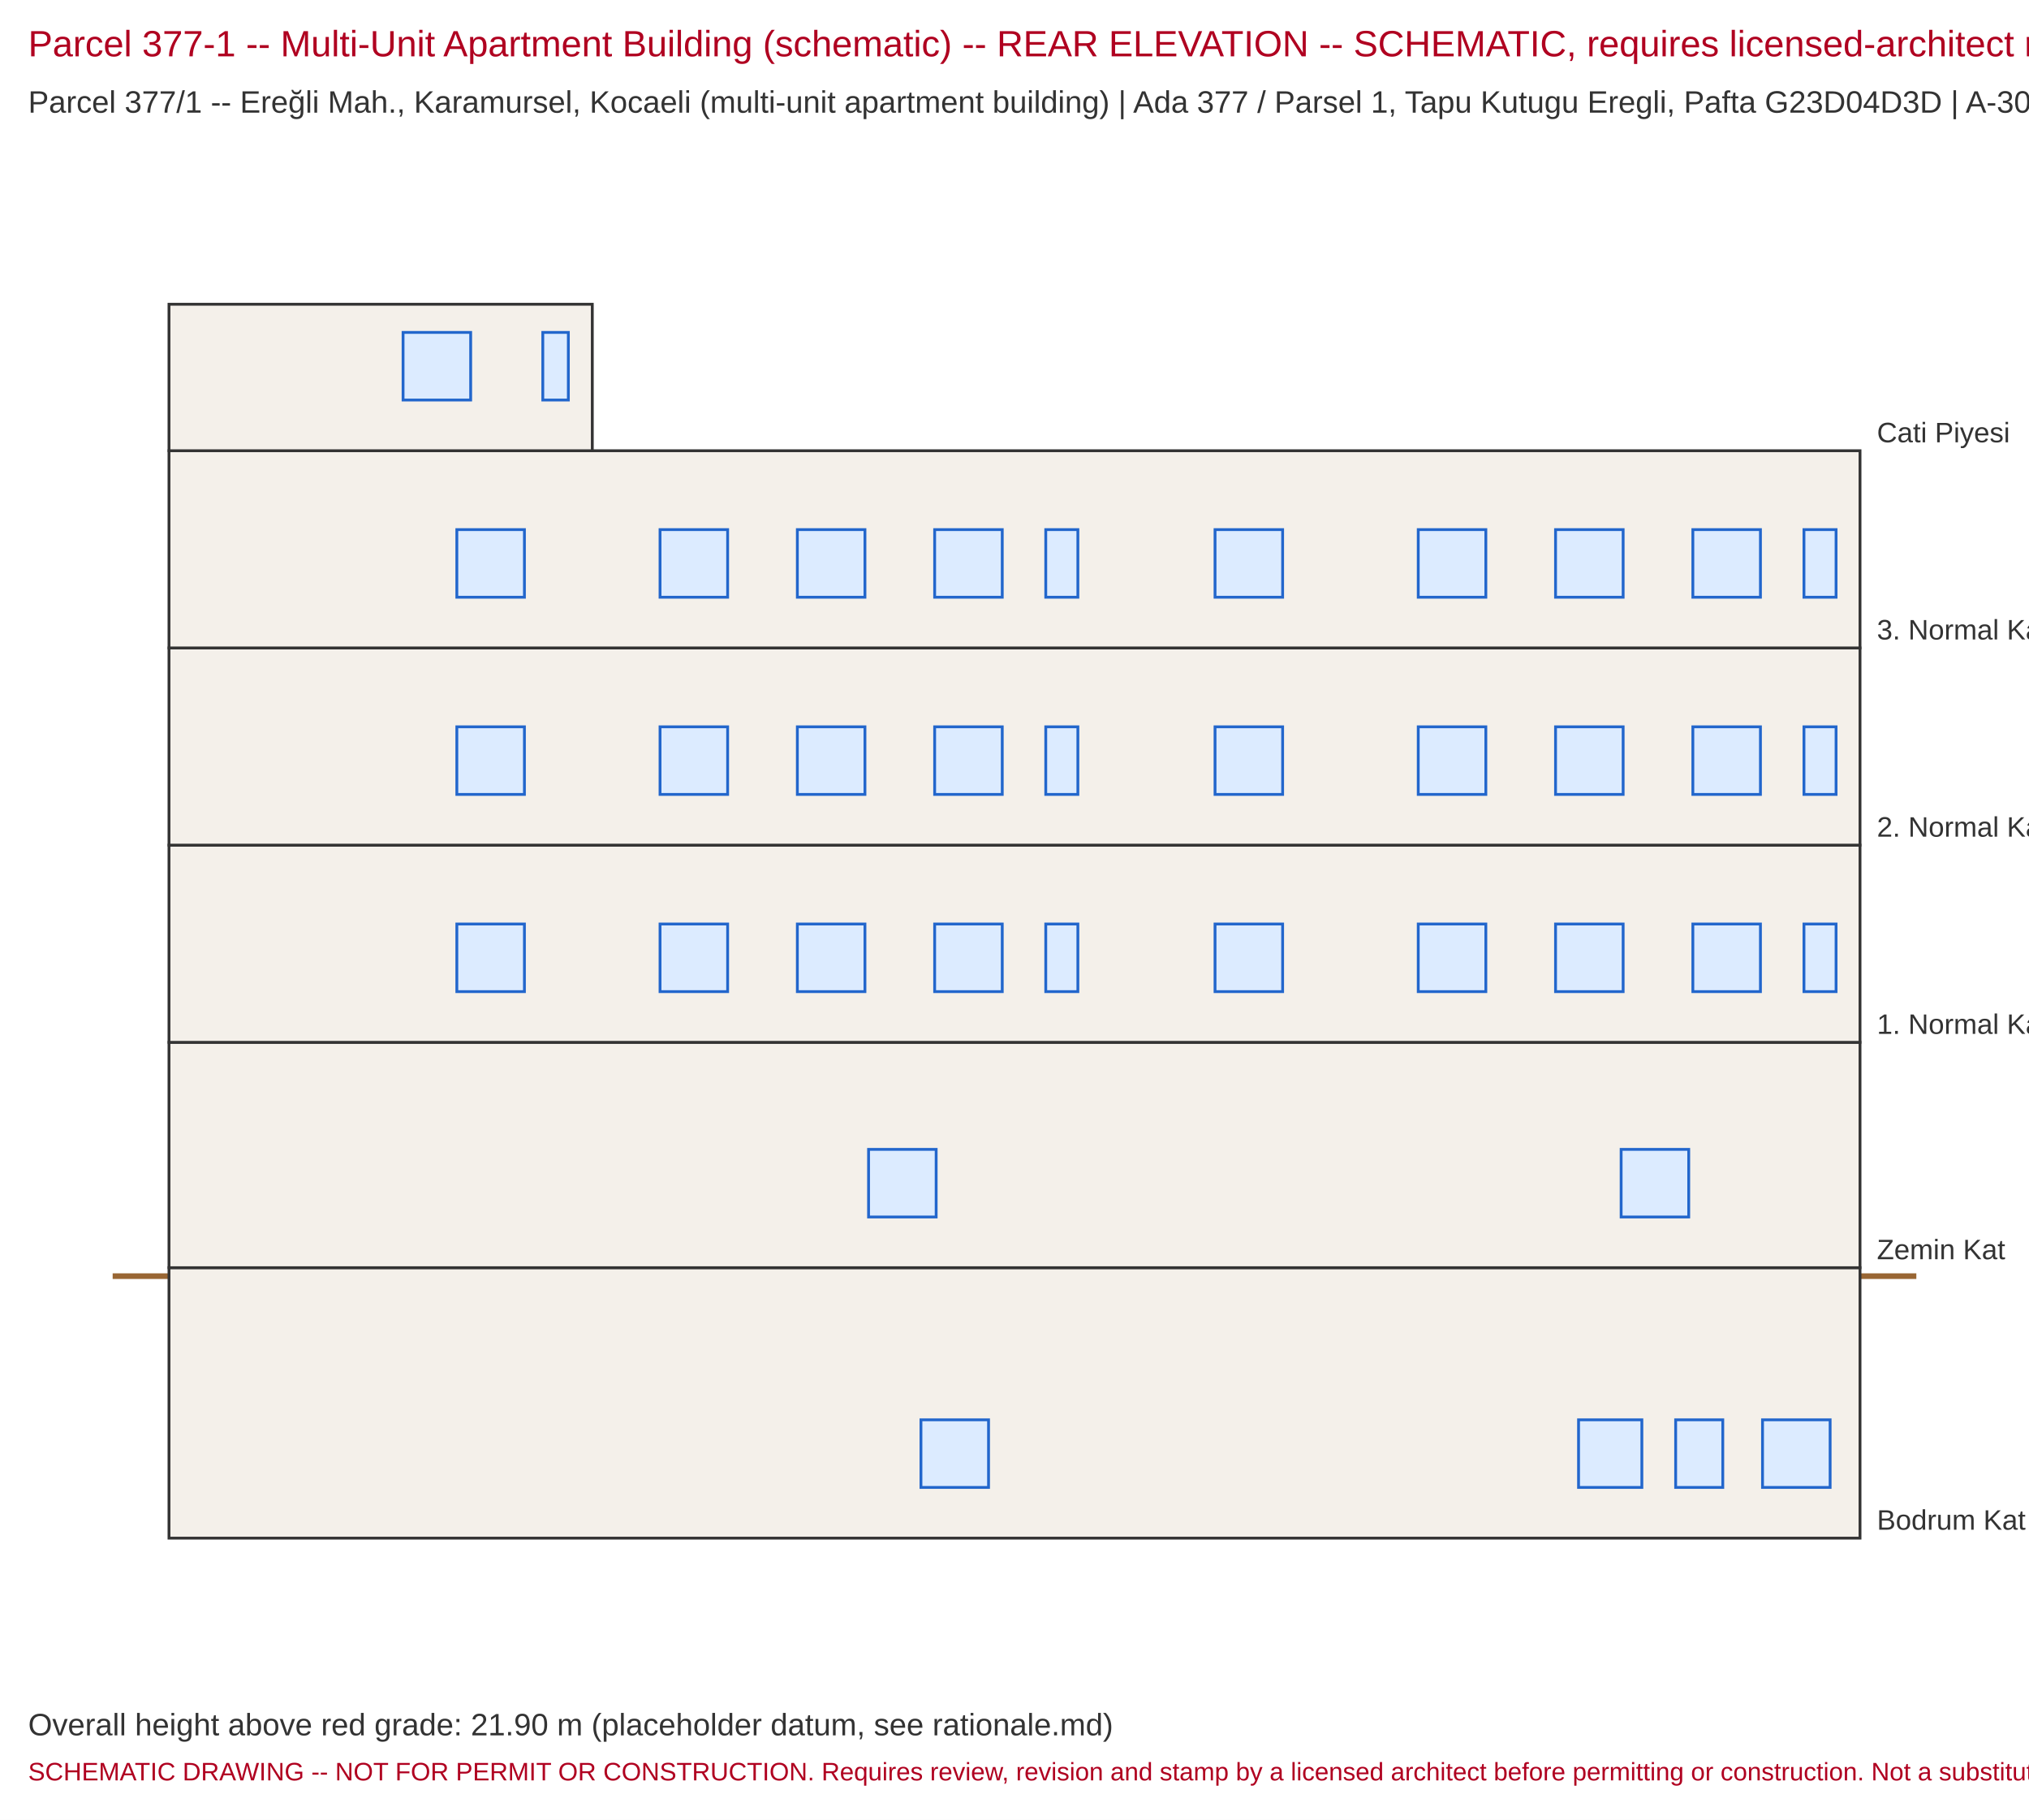
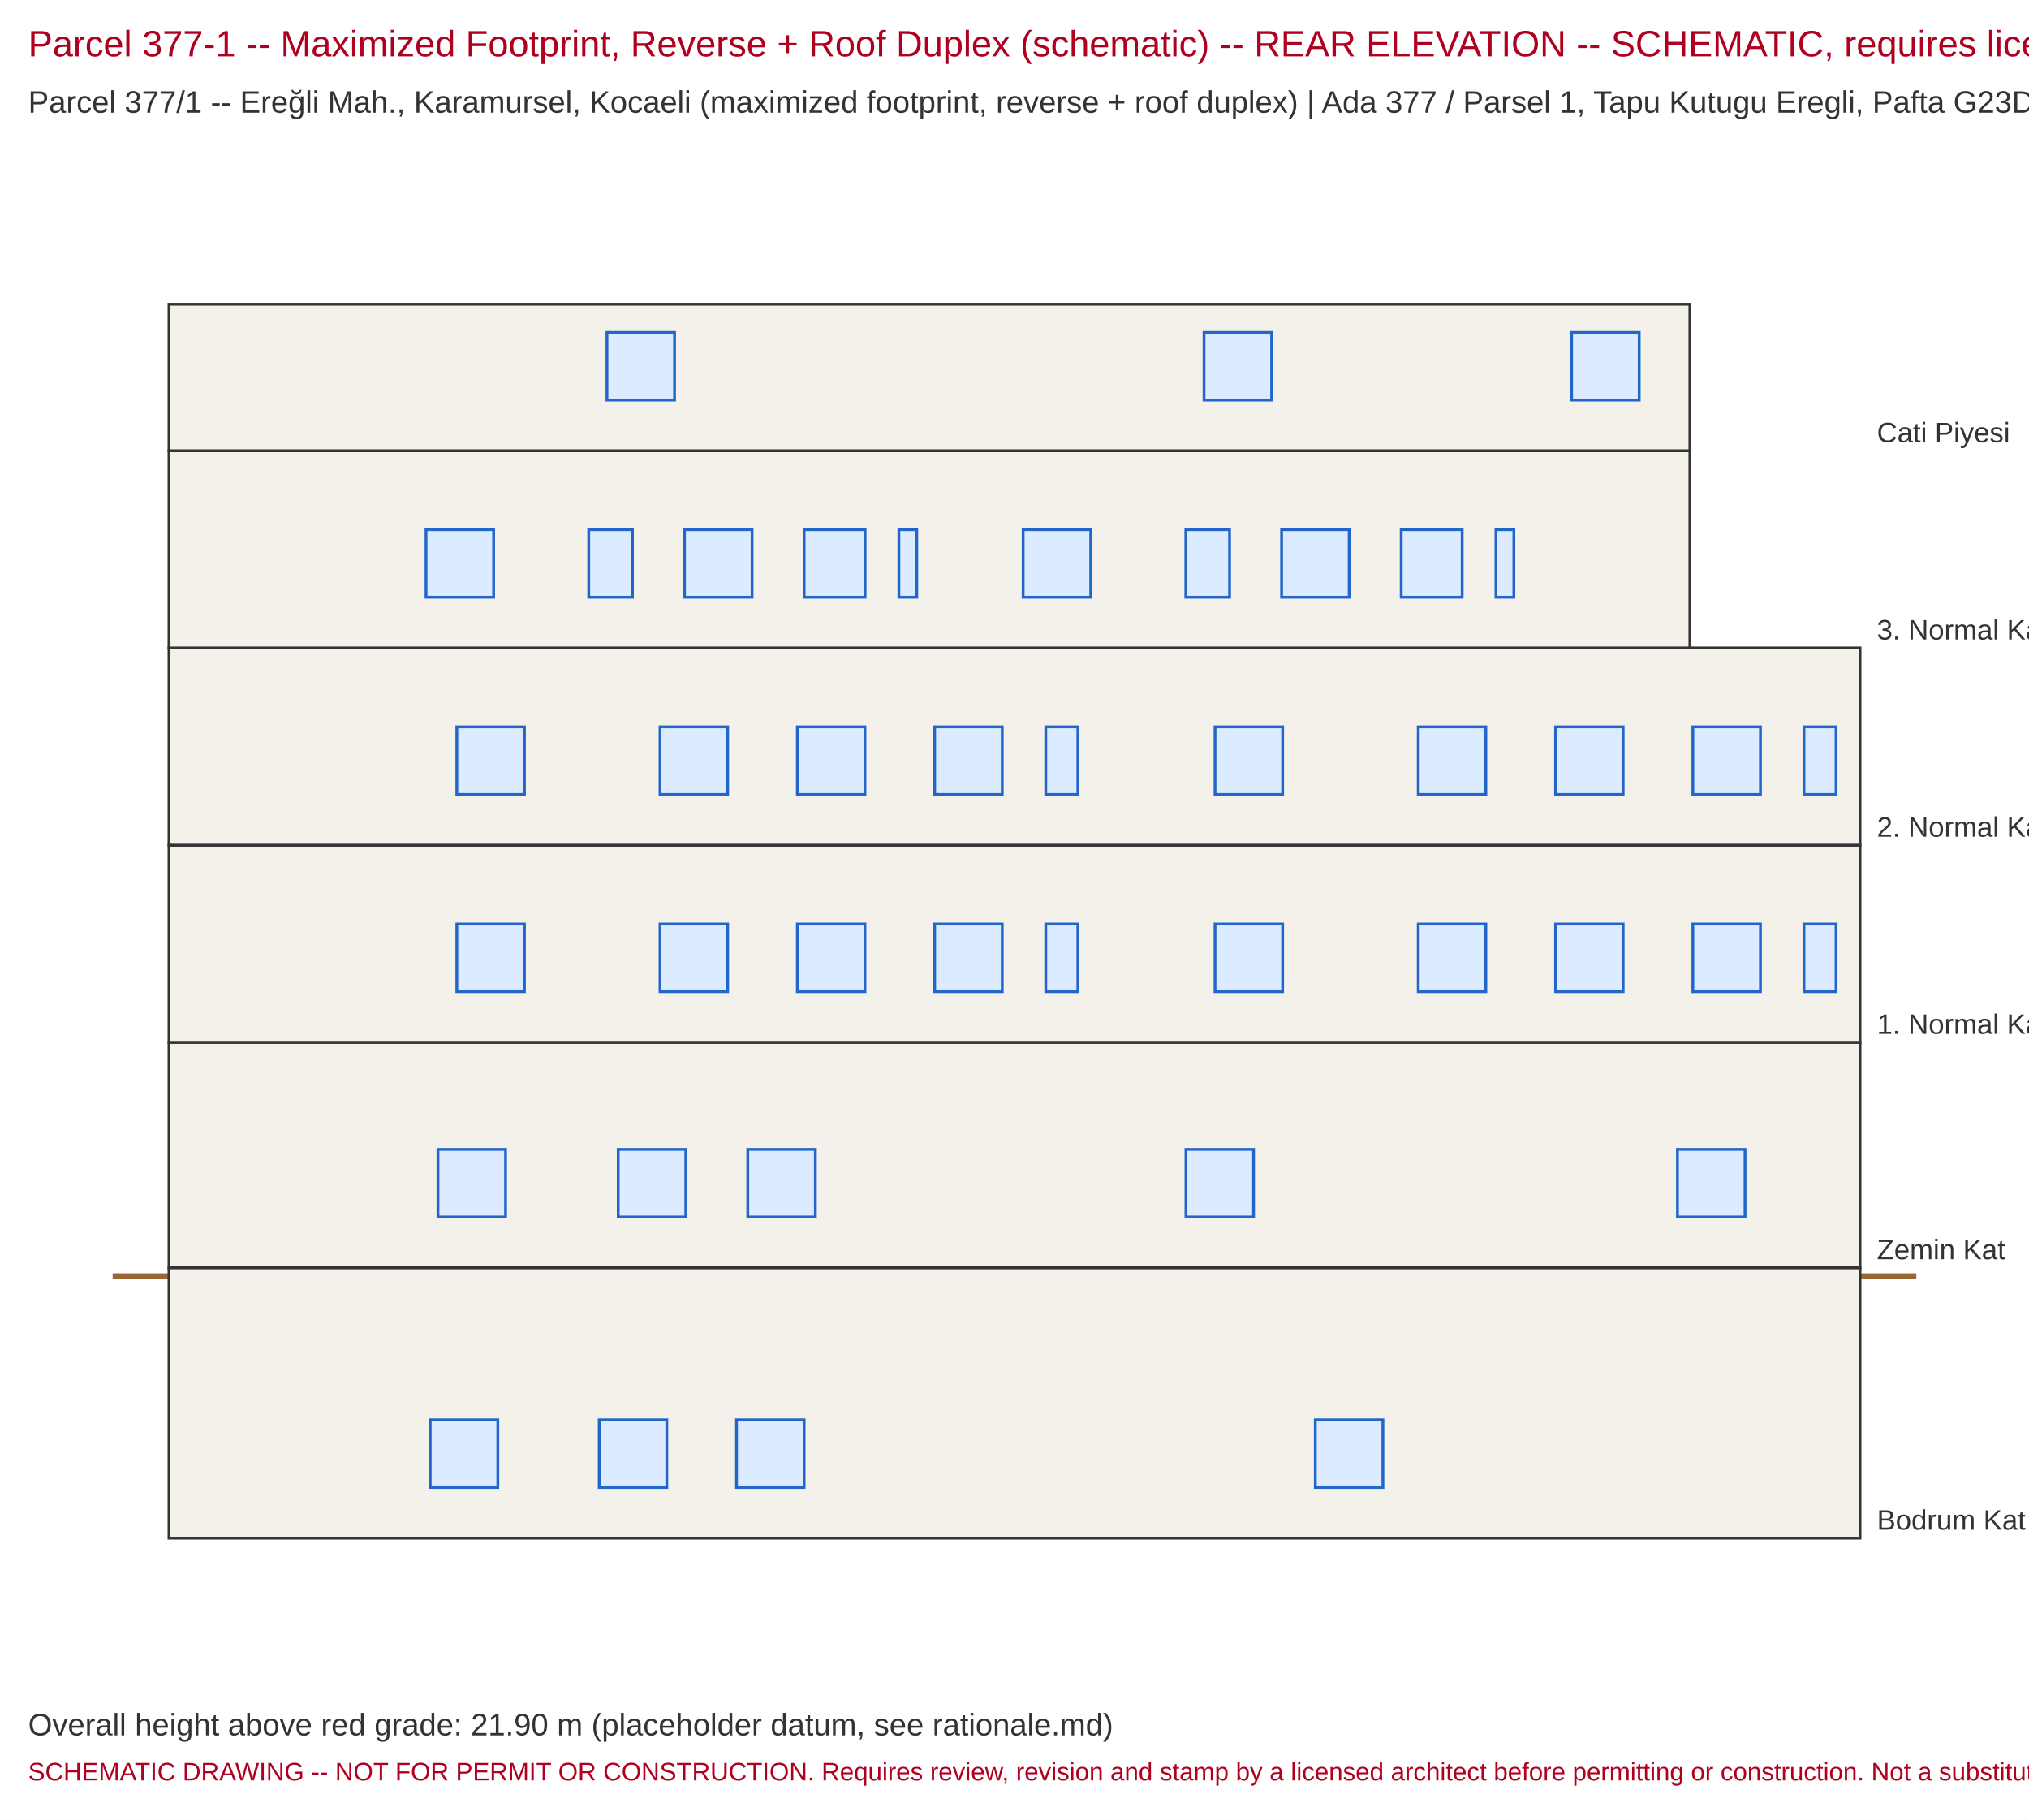
<svg xmlns="http://www.w3.org/2000/svg" baseProfile="full" height="646.0px" version="1.1" viewBox="0 0 720.4 646.0" width="720.4px">
  <defs />
  <rect fill="white" height="646.0" width="720.4" x="0" y="0" />
-   <text fill="#b00020" font-family="Arial" font-size="13px" x="10" y="20">Parcel 377-1 -- Multi-Unit Apartment Building (schematic) -- REAR ELEVATION -- SCHEMATIC, requires licensed-architect review before permitting or construction</text>
+   <text fill="#b00020" font-family="Arial" font-size="13px" x="10" y="20">Parcel 377-1 -- Maximized Footprint, Reverse + Roof Duplex (schematic) -- REAR ELEVATION -- SCHEMATIC, requires licensed-architect review before permitting or construction</text>
  <line stroke="#996633" stroke-width="2" x1="40.0" x2="680.4" y1="453.0" y2="453.0" />
  <rect fill="#f4f0ea" height="96.0" stroke="#333" stroke-width="1" width="600.4" x="60.0" y="450.0" />
  <text fill="#333" font-family="Arial" font-size="10px" x="666.4" y="543.0">Bodrum Kat</text>
  <rect fill="#f4f0ea" height="80.0" stroke="#333" stroke-width="1" width="600.4" x="60.0" y="370.0" />
  <text fill="#333" font-family="Arial" font-size="10px" x="666.4" y="447.0">Zemin Kat</text>
  <rect fill="#f4f0ea" height="70.0" stroke="#333" stroke-width="1" width="600.4" x="60.0" y="300.0" />
  <text fill="#333" font-family="Arial" font-size="10px" x="666.4" y="367.0">1. Normal Kat</text>
  <rect fill="#f4f0ea" height="70.0" stroke="#333" stroke-width="1" width="600.4" x="60.0" y="230.0" />
  <text fill="#333" font-family="Arial" font-size="10px" x="666.4" y="297.0">2. Normal Kat</text>
-   <rect fill="#f4f0ea" height="70.0" stroke="#333" stroke-width="1" width="600.4" x="60.0" y="160.0" />
+   <rect fill="#f4f0ea" height="70.0" stroke="#333" stroke-width="1" width="540.0" x="60.0" y="160.0" />
  <text fill="#333" font-family="Arial" font-size="10px" x="666.4" y="227.0">3. Normal Kat</text>
-   <rect fill="#f4f0ea" height="52.0" stroke="#333" stroke-width="1" width="150.294" x="60.0" y="108.0" />
+   <rect fill="#f4f0ea" height="52.0" stroke="#333" stroke-width="1" width="540.0" x="60.0" y="108.0" />
  <text fill="#333" font-family="Arial" font-size="10px" x="666.4" y="157.0">Cati Piyesi</text>
-   <rect fill="#dcebff" height="24.0" stroke="#2266cc" stroke-width="1" width="24.0" x="326.984" y="504.0" />
-   <rect fill="#dcebff" height="24.0" stroke="#2266cc" stroke-width="1" width="22.477" x="560.468" y="504.0" />
-   <rect fill="#dcebff" height="24.0" stroke="#2266cc" stroke-width="1" width="16.731" x="594.945" y="504.0" />
-   <rect fill="#dcebff" height="24.0" stroke="#2266cc" stroke-width="1" width="24.0" x="625.788" y="504.0" />
-   <rect fill="#dcebff" height="24" stroke="#2266cc" stroke-width="1" width="24" x="308.384" y="408.0" />
-   <rect fill="#dcebff" height="24" stroke="#2266cc" stroke-width="1" width="24" x="575.584" y="408.0" />
+   <rect fill="#dcebff" height="24.0" stroke="#2266cc" stroke-width="1" width="24" x="152.75" y="504.0" />
+   <rect fill="#dcebff" height="24.0" stroke="#2266cc" stroke-width="1" width="24" x="212.75" y="504.0" />
+   <rect fill="#dcebff" height="24.0" stroke="#2266cc" stroke-width="1" width="24.0" x="261.5" y="504.0" />
+   <rect fill="#dcebff" height="24.0" stroke="#2266cc" stroke-width="1" width="24.0" x="467" y="504.0" />
+   <rect fill="#dcebff" height="24" stroke="#2266cc" stroke-width="1" width="24" x="155.5" y="408.0" />
+   <rect fill="#dcebff" height="24" stroke="#2266cc" stroke-width="1" width="24.0" x="219.5" y="408.0" />
+   <rect fill="#dcebff" height="24" stroke="#2266cc" stroke-width="1" width="24" x="265.5" y="408.0" />
+   <rect fill="#dcebff" height="24" stroke="#2266cc" stroke-width="1" width="24" x="421.079" y="408.0" />
+   <rect fill="#dcebff" height="24" stroke="#2266cc" stroke-width="1" width="24.0" x="595.579" y="408.0" />
  <rect fill="#dcebff" height="24" stroke="#2266cc" stroke-width="1" width="24.0" x="162.2" y="328.0" />
  <rect fill="#dcebff" height="24" stroke="#2266cc" stroke-width="1" width="24" x="234.35" y="328.0" />
  <rect fill="#dcebff" height="24" stroke="#2266cc" stroke-width="1" width="24" x="283.1" y="328.0" />
  <rect fill="#dcebff" height="24" stroke="#2266cc" stroke-width="1" width="24" x="331.85" y="328.0" />
  <rect fill="#dcebff" height="24" stroke="#2266cc" stroke-width="1" width="11.4" x="371.3" y="328.0" />
  <rect fill="#dcebff" height="24" stroke="#2266cc" stroke-width="1" width="24.0" x="431.4" y="328.0" />
  <rect fill="#dcebff" height="24" stroke="#2266cc" stroke-width="1" width="24" x="503.55" y="328.0" />
  <rect fill="#dcebff" height="24" stroke="#2266cc" stroke-width="1" width="24.0" x="552.3" y="328.0" />
  <rect fill="#dcebff" height="24" stroke="#2266cc" stroke-width="1" width="24.0" x="601.05" y="328.0" />
  <rect fill="#dcebff" height="24" stroke="#2266cc" stroke-width="1" width="11.4" x="640.5" y="328.0" />
  <rect fill="#dcebff" height="24.0" stroke="#2266cc" stroke-width="1" width="24.0" x="162.2" y="258.0" />
  <rect fill="#dcebff" height="24.0" stroke="#2266cc" stroke-width="1" width="24" x="234.35" y="258.0" />
  <rect fill="#dcebff" height="24.0" stroke="#2266cc" stroke-width="1" width="24" x="283.1" y="258.0" />
  <rect fill="#dcebff" height="24.0" stroke="#2266cc" stroke-width="1" width="24" x="331.85" y="258.0" />
  <rect fill="#dcebff" height="24.0" stroke="#2266cc" stroke-width="1" width="11.4" x="371.3" y="258.0" />
  <rect fill="#dcebff" height="24.0" stroke="#2266cc" stroke-width="1" width="24.0" x="431.4" y="258.0" />
  <rect fill="#dcebff" height="24.0" stroke="#2266cc" stroke-width="1" width="24" x="503.55" y="258.0" />
  <rect fill="#dcebff" height="24.0" stroke="#2266cc" stroke-width="1" width="24.0" x="552.3" y="258.0" />
  <rect fill="#dcebff" height="24.0" stroke="#2266cc" stroke-width="1" width="24.0" x="601.05" y="258.0" />
  <rect fill="#dcebff" height="24.0" stroke="#2266cc" stroke-width="1" width="11.4" x="640.5" y="258.0" />
-   <rect fill="#dcebff" height="24.0" stroke="#2266cc" stroke-width="1" width="24.0" x="162.2" y="188.0" />
-   <rect fill="#dcebff" height="24.0" stroke="#2266cc" stroke-width="1" width="24" x="234.35" y="188.0" />
-   <rect fill="#dcebff" height="24.0" stroke="#2266cc" stroke-width="1" width="24" x="283.1" y="188.0" />
-   <rect fill="#dcebff" height="24.0" stroke="#2266cc" stroke-width="1" width="24" x="331.85" y="188.0" />
-   <rect fill="#dcebff" height="24.0" stroke="#2266cc" stroke-width="1" width="11.4" x="371.3" y="188.0" />
-   <rect fill="#dcebff" height="24.0" stroke="#2266cc" stroke-width="1" width="24.0" x="431.4" y="188.0" />
-   <rect fill="#dcebff" height="24.0" stroke="#2266cc" stroke-width="1" width="24" x="503.55" y="188.0" />
-   <rect fill="#dcebff" height="24.0" stroke="#2266cc" stroke-width="1" width="24.0" x="552.3" y="188.0" />
-   <rect fill="#dcebff" height="24.0" stroke="#2266cc" stroke-width="1" width="24.0" x="601.05" y="188.0" />
-   <rect fill="#dcebff" height="24.0" stroke="#2266cc" stroke-width="1" width="11.4" x="640.5" y="188.0" />
-   <rect fill="#dcebff" height="24.0" stroke="#2266cc" stroke-width="1" width="24.0" x="143.11" y="118.0" />
-   <rect fill="#dcebff" height="24.0" stroke="#2266cc" stroke-width="1" width="9.073" x="192.72" y="118.0" />
-   <text fill="#333" font-family="Arial" font-size="11px" x="10" y="40">Parcel 377/1 -- Ereğli Mah., Karamursel, Kocaeli (multi-unit apartment building) | Ada 377 / Parsel 1, Tapu Kutugu Eregli, Pafta G23D04D3D | A-302: Govde Gorunusu -- Arka (Guney) | 2026-08-20</text>
+   <rect fill="#dcebff" height="24.0" stroke="#2266cc" stroke-width="1" width="24.0" x="151.265" y="188.0" />
+   <rect fill="#dcebff" height="24.0" stroke="#2266cc" stroke-width="1" width="15.529" x="209.029" y="188.0" />
+   <rect fill="#dcebff" height="24.0" stroke="#2266cc" stroke-width="1" width="24" x="243.029" y="188.0" />
+   <rect fill="#dcebff" height="24.0" stroke="#2266cc" stroke-width="1" width="21.647" x="285.5" y="188.0" />
+   <rect fill="#dcebff" height="24.0" stroke="#2266cc" stroke-width="1" width="6.353" x="319.147" y="188.0" />
+   <rect fill="#dcebff" height="24.0" stroke="#2266cc" stroke-width="1" width="24.0" x="363.265" y="188.0" />
+   <rect fill="#dcebff" height="24.0" stroke="#2266cc" stroke-width="1" width="15.529" x="421.029" y="188.0" />
+   <rect fill="#dcebff" height="24.0" stroke="#2266cc" stroke-width="1" width="24.0" x="455.029" y="188.0" />
+   <rect fill="#dcebff" height="24.0" stroke="#2266cc" stroke-width="1" width="21.647" x="497.5" y="188.0" />
+   <rect fill="#dcebff" height="24.0" stroke="#2266cc" stroke-width="1" width="6.353" x="531.147" y="188.0" />
+   <rect fill="#dcebff" height="24.0" stroke="#2266cc" stroke-width="1" width="24" x="215.5" y="118.0" />
+   <rect fill="#dcebff" height="24.0" stroke="#2266cc" stroke-width="1" width="24.0" x="427.5" y="118.0" />
+   <rect fill="#dcebff" height="24.0" stroke="#2266cc" stroke-width="1" width="24.0" x="558.0" y="118.0" />
+   <text fill="#333" font-family="Arial" font-size="11px" x="10" y="40">Parcel 377/1 -- Ereğli Mah., Karamursel, Kocaeli (maximized footprint, reverse + roof duplex) | Ada 377 / Parsel 1, Tapu Kutugu Eregli, Pafta G23D04D3D | A-302: Govde Gorunusu -- Arka (Guney) | 2026-08-21</text>
  <text fill="#333" font-family="Arial" font-size="11px" x="10" y="616.0">Overall height above red grade: 21.90 m (placeholder datum, see rationale.md)</text>
  <text fill="#b00020" font-family="Arial" font-size="9px" x="10" y="632.0">SCHEMATIC DRAWING -- NOT FOR PERMIT OR CONSTRUCTION. Requires review, revision and stamp by a licensed architect before permitting or construction. Not a substitute for a structural/MEP engineer's calculations. No governmental review or approval implied or granted by this drawing.</text>
</svg>
